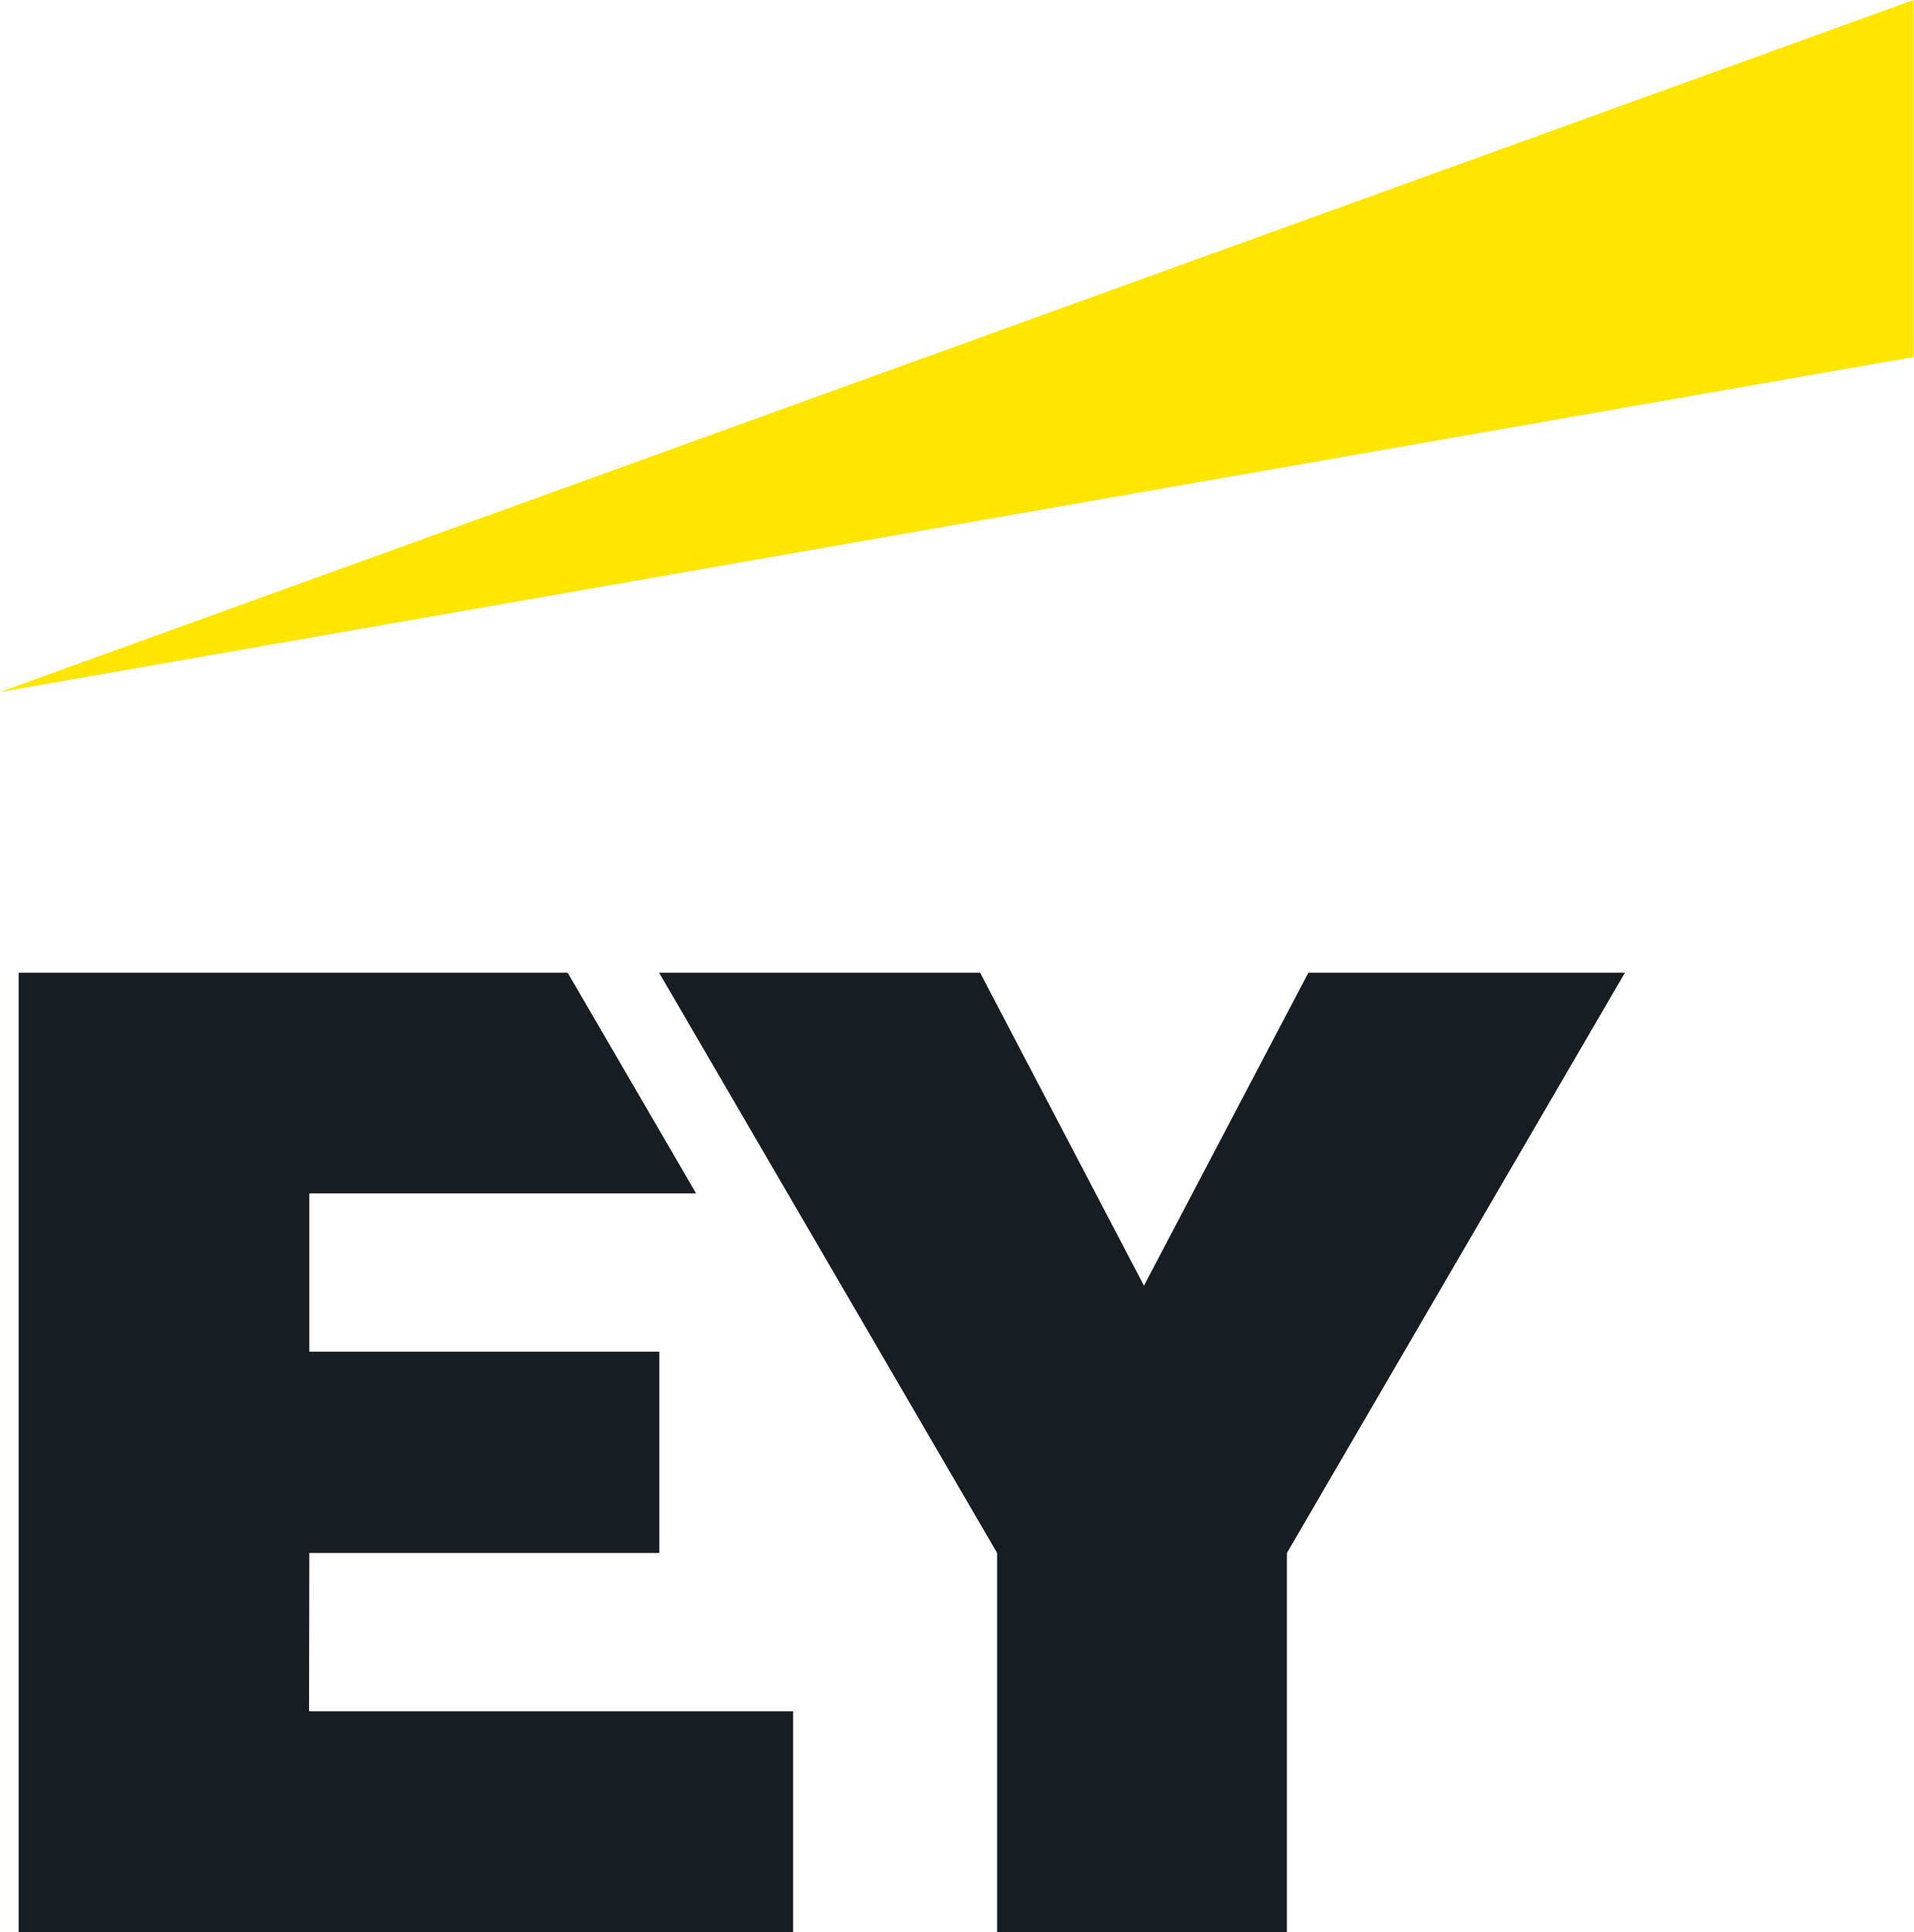
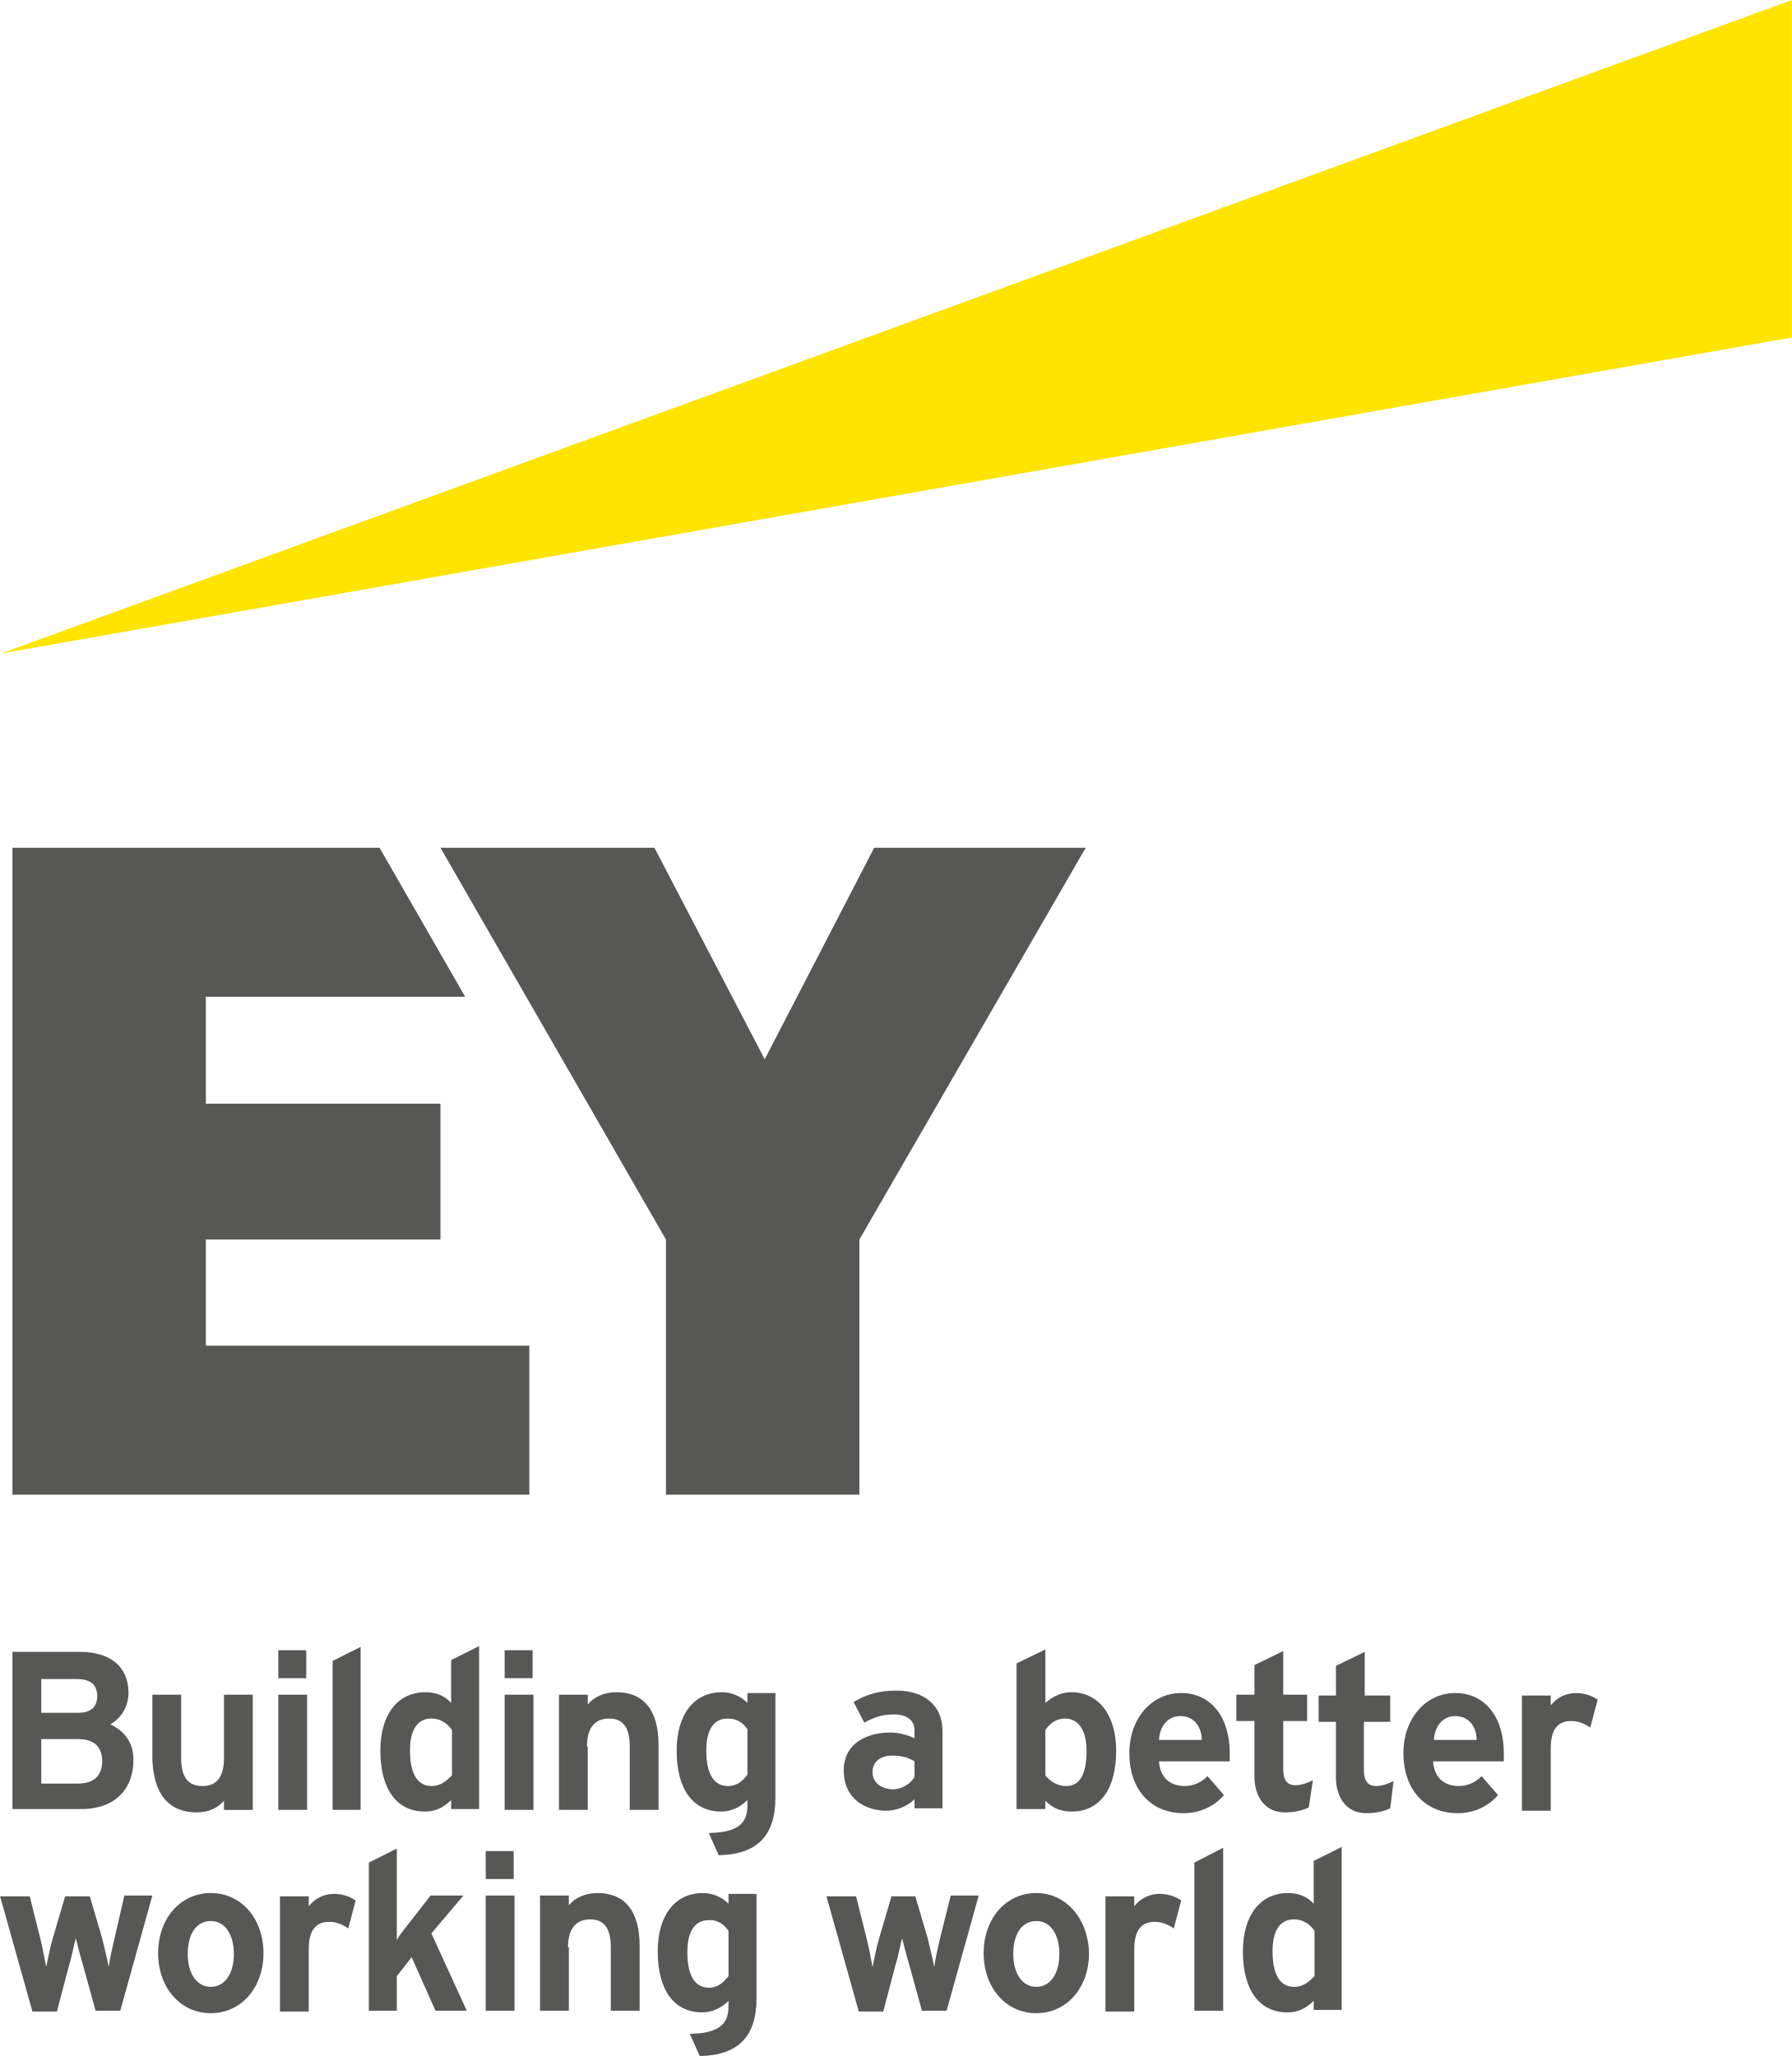
- <svg xmlns="http://www.w3.org/2000/svg" height="69.32" width="68.67" viewBox="0 0 68.67 69.32">
-   <path d="M11.09 61.4h17.37v7.92H.67V34.9h19.7l4.61 7.92H11.1v5.68h12.56v7.22H11.1zm35.86-26.5l-5.9 11.23-5.88-11.23H23.65l12.13 20.82v13.6h10.4v-13.6L58.31 34.9z" fill="#161d23" fill-rule="evenodd" />
-   <path fill="#ffe600" fill-rule="evenodd" d="M68.67 12.81V0L0 24.83z" />
+ <svg xmlns="http://www.w3.org/2000/svg" width="2179" height="2500" viewBox="141.1 125 217.7 249.8">
+   <g fill="#575756">
+     <path d="M157.3 338.8c0-2.7-1.8-3.8-2.8-4.3 1.3-.7 2.2-2.2 2.2-3.8 0-3.2-2.2-5-5.9-5h-8.2v19.1h8.1c4.1.1 6.6-2.2 6.6-6zm-6.7 2.9h-4.5v-5.4h4.5c1.9 0 2.9.9 2.9 2.7 0 1.7-1 2.7-2.9 2.7zm0-8.6h-4.5V329h4.3c1.7 0 2.5.7 2.5 2.1 0 .9-.4 2-2.3 2zM165 345.2c1.4 0 2.5-.5 3.3-1.4v1.101h3.5v-14h-3.5v7.699c0 2.301-.9 3.4-2.6 3.4-1.8 0-2.6-1.1-2.6-3.4v-7.7h-3.5v7.899c.1 2.401.8 6.401 5.4 6.401zM212.4 337.2c0-2.2.9-3.4 2.7-3.4 1.7 0 2.5 1.101 2.5 3.4v7.7h3.5V337c0-4.2-1.8-6.4-5.1-6.4-1.4 0-2.7.5-3.5 1.5v-1.2H209v14h3.5v-7.7h-.1zM174.9 330.9h3.5v14h-3.5zM181.5 344.9h3.4v-19.8l-3.4 1.7zM195.9 331.9c-.8-.9-1.9-1.301-3.1-1.301-3.4 0-5.5 2.7-5.5 7.101 0 4.7 2 7.399 5.4 7.399 1.2 0 2.2-.399 3.2-1.399v1.1h3.4V325l-3.4 1.7v5.2zm-2.4 10.1c-1.2 0-2.6-.8-2.6-4.3 0-3.2 1.4-3.9 2.6-3.9 1.3 0 2.1.8 2.5 1.4v5.5c-.6.6-1.3 1.3-2.5 1.3zM271.2 330.6c-1.101 0-2.2.5-3.101 1.301v-6.5l-3.5 1.699v17.7h3.5v-1c.9.9 1.9 1.3 3.2 1.3 3.4 0 5.4-2.699 5.4-7.399.001-4.301-2.099-7.101-5.499-7.101zm-.7 3.2c1.3 0 2.6 1 2.6 3.9 0 2.899-.8 4.3-2.5 4.3-1.3 0-2.199-.9-2.5-1.3v-5.5c.6-.9 1.4-1.4 2.4-1.4zM231.9 331.9a4.384 4.384 0 0 0-3.1-1.301c-3.4 0-5.5 2.7-5.5 7.101 0 4.7 2 7.399 5.4 7.399 1.2 0 2.3-.5 3.2-1.399v.3c0 1.5 0 3.6-4.5 3.7h-.2l1.2 2.7h.1c4.6-.101 6.8-2.4 6.8-7v-12.7h-3.4v1.2zm0 3.2v5.5c-.5.7-1.2 1.4-2.4 1.4s-2.6-.8-2.6-4.3c0-3.2 1.4-3.9 2.6-3.9 1.3 0 2 .7 2.4 1.3zM246.1 334.3c1.1-.6 2.1-1 3.6-1 1.6 0 2.5.7 2.5 2v.9c-.8-.4-1.9-.7-3-.7-2.6 0-5.6 1.2-5.6 4.6 0 3.601 2.8 4.9 5.2 4.9 1 0 2.4-.4 3.4-1.4v1.101h3.399v-9.4c0-3-2.1-4.899-5.6-4.899-1.9 0-3.6.399-5.2 1.399l1.301 2.499zm1 6c0-1.2.9-2 2.4-2 1 0 1.9.2 2.7.7v1.9c-.4.699-1.4 1.5-2.7 1.5-1.5-.1-2.4-.9-2.4-2.1zM287.8 340.8c-.6.601-1.5 1.2-2.8 1.2-.7 0-2.9-.2-3.1-3h8.6v-1c0-4.4-2.3-7.3-5.9-7.3-3.6 0-6.3 3.1-6.3 7.3 0 4.4 2.601 7.3 6.601 7.3 1.8 0 3.6-.7 4.899-2.2l-2-2.3zm-5.9-4.4c.1-1.7 1.1-2.9 2.6-2.9 1.8 0 2.6 1.5 2.6 2.9h-5.2zM321.1 340.8c-.6.601-1.5 1.2-2.8 1.2-.7 0-2.899-.2-3.1-3h8.6v-1c0-4.4-2.3-7.3-5.899-7.3-3.601 0-6.301 3.1-6.301 7.3 0 4.4 2.601 7.3 6.601 7.3 1.8 0 3.6-.7 4.899-2.2l-2-2.3zm-5.8-4.4c.101-1.7 1.101-2.9 2.601-2.9 1.8 0 2.6 1.5 2.6 2.9H315.3zM306.9 334.2h3.1V331h-3.1v-5.3l-3.5 1.7v3.6h-2.1v3.2h2.101v6.8c0 2 1 4.3 3.699 4.3 1.101 0 2.101-.2 2.9-.6l.4-3.3c-.601.3-1.4.6-2.101.6-1 0-1.5-.6-1.5-1.9v-5.9h.101zM300.6 341.3c-.6.3-1.399.601-2.1.601-1 0-1.5-.601-1.5-1.9v-5.9h2.9V330.9H297v-5.3l-3.5 1.7v3.601h-2.2v3.199h2.2v6.801c0 2 1 4.3 3.7 4.3 1.1 0 2.1-.2 2.899-.601l.501-3.3zM335.2 331.5c-.7-.5-1.7-.8-2.601-.8-1.199 0-2.3.5-3.1 1.5V331H326v14h3.5v-7.6c0-2.2.8-3.301 2.5-3.301.8 0 1.6.301 2.3.801l.9-3.4zM174.9 325.5h3.4v3.4h-3.4zM202.4 330.9h3.5v14h-3.5zM202.4 325.5h3.4v3.4h-3.4z" />
+     <g>
+       <path d="M300.7 356.3c-.8-.899-1.9-1.3-3.101-1.3-3.399 0-5.5 2.7-5.5 7.1 0 4.7 2 7.4 5.4 7.4 1.2 0 2.2-.4 3.2-1.4v1.101h3.399v-19.8L300.7 351.1v5.2zm-2.4 10.1c-1.2 0-2.6-.801-2.6-4.301 0-3.199 1.399-3.899 2.6-3.899 1.3 0 2.101.8 2.5 1.399v5.5c-.6.601-1.3 1.301-2.5 1.301zM184.3 355.9c-.7-.5-1.7-.801-2.6-.801-1.2 0-2.3.5-3.1 1.5V355.4h-3.5v14h3.5v-7.6c0-2.2.8-3.3 2.5-3.3.8 0 1.6.3 2.3.8l.9-3.4zM155 360.5c-.3 1.3-.6 2.6-.7 3.5-.2-1.1-.6-2.6-.8-3.5l-1.5-5.1h-3l-1.5 5.1c-.3 1-.6 2.5-.8 3.5-.2-1.1-.5-2.6-.7-3.4l-1.3-5.199h-3.6L145 369.3v.101h3l1.5-5.7c.3-.9.6-2.601.8-3.2.2.8.5 2 .8 3l1.6 5.8h3l3.9-14h-3.4L155 360.5zM166.7 355c-3.7 0-6.4 3.1-6.4 7.3s2.7 7.3 6.4 7.3 6.4-3.1 6.4-7.3-2.7-7.3-6.4-7.3zm0 11.4c-1.7 0-2.8-1.601-2.8-4 0-2.5 1.1-4 2.8-4 1.7 0 2.8 1.6 2.8 4s-1.1 4-2.8 4zM284.6 355.9c-.699-.5-1.699-.801-2.6-.801-1.2 0-2.3.5-3.1 1.5V355.4h-3.5v14h3.5v-7.6c0-2.2.8-3.3 2.5-3.3.8 0 1.6.3 2.3.8l.9-3.4zM255.3 360.5c-.3 1.3-.6 2.6-.7 3.5-.199-1.1-.6-2.6-.8-3.5l-1.5-5.1h-2.9l-1.5 5.1c-.3 1-.6 2.5-.8 3.5-.2-1.1-.5-2.6-.7-3.4l-1.3-5.199h-3.6l3.9 13.899v.101h3l1.5-5.7c.3-.9.6-2.601.8-3.2.2.8.5 2 .8 3l1.6 5.8h3l3.9-14h-3.4l-1.3 5.199zM267 355c-3.7 0-6.4 3.1-6.4 7.3s2.7 7.3 6.4 7.3 6.4-3.1 6.4-7.3c-.1-4.2-2.8-7.3-6.4-7.3zm0 11.4c-1.7 0-2.8-1.601-2.8-4 0-2.5 1.1-4 2.8-4s2.8 1.6 2.8 4-1.1 4-2.8 4zM197.4 355.3h-4l-2.8 3.601c-.4.5-.9 1.1-1.3 1.8V349.6l-3.4 1.7v18h3.4v-4.2l1.8-2.3 2.9 6.5h3.8l-4.3-9.399 3.9-4.601zM210.1 361.6c0-2.199.9-3.399 2.7-3.399 1.7 0 2.5 1.1 2.5 3.399v7.7h3.5v-7.9c0-4.2-1.8-6.4-5.1-6.4-1.4 0-2.7.5-3.5 1.5v-1.2h-3.5v14h3.5v-7.7h-.1zM229.6 356.3c-.8-.8-1.9-1.3-3.1-1.3-3.4 0-5.5 2.7-5.5 7.1 0 4.7 2 7.4 5.4 7.4 1.2 0 2.3-.5 3.2-1.4v.301c0 1.5 0 3.6-4.5 3.699h-.2l1.2 2.7h.1c4.6-.1 6.8-2.399 6.8-7v-12.7h-3.4v1.2zm0 3.3v5.5c-.6.7-1.2 1.4-2.4 1.4s-2.6-.8-2.6-4.3c0-3.2 1.4-3.9 2.6-3.9 1.2-.1 2 .7 2.4 1.3zM200.1 355.3h3.5v14h-3.5zM200.1 349.9h3.4v3.399h-3.4zM286.2 369.3h3.5v-19.8l-3.5 1.8z" />
+     </g>
+   </g>
+   <path fill="#ffe400" d="M141.2 204.4L358.8 125v41z" />
+   <g fill="#575756">
+     <path d="M166.1 275.6h28.5v-16.5h-28.5v-13h31.5L187.2 228h-44.6v78.6h62.8v-18.1h-39.3zM247.3 228L234 253.7 220.6 228h-26l27.4 47.6v31h23.5v-31L273 228z" />
+   </g>
</svg>
